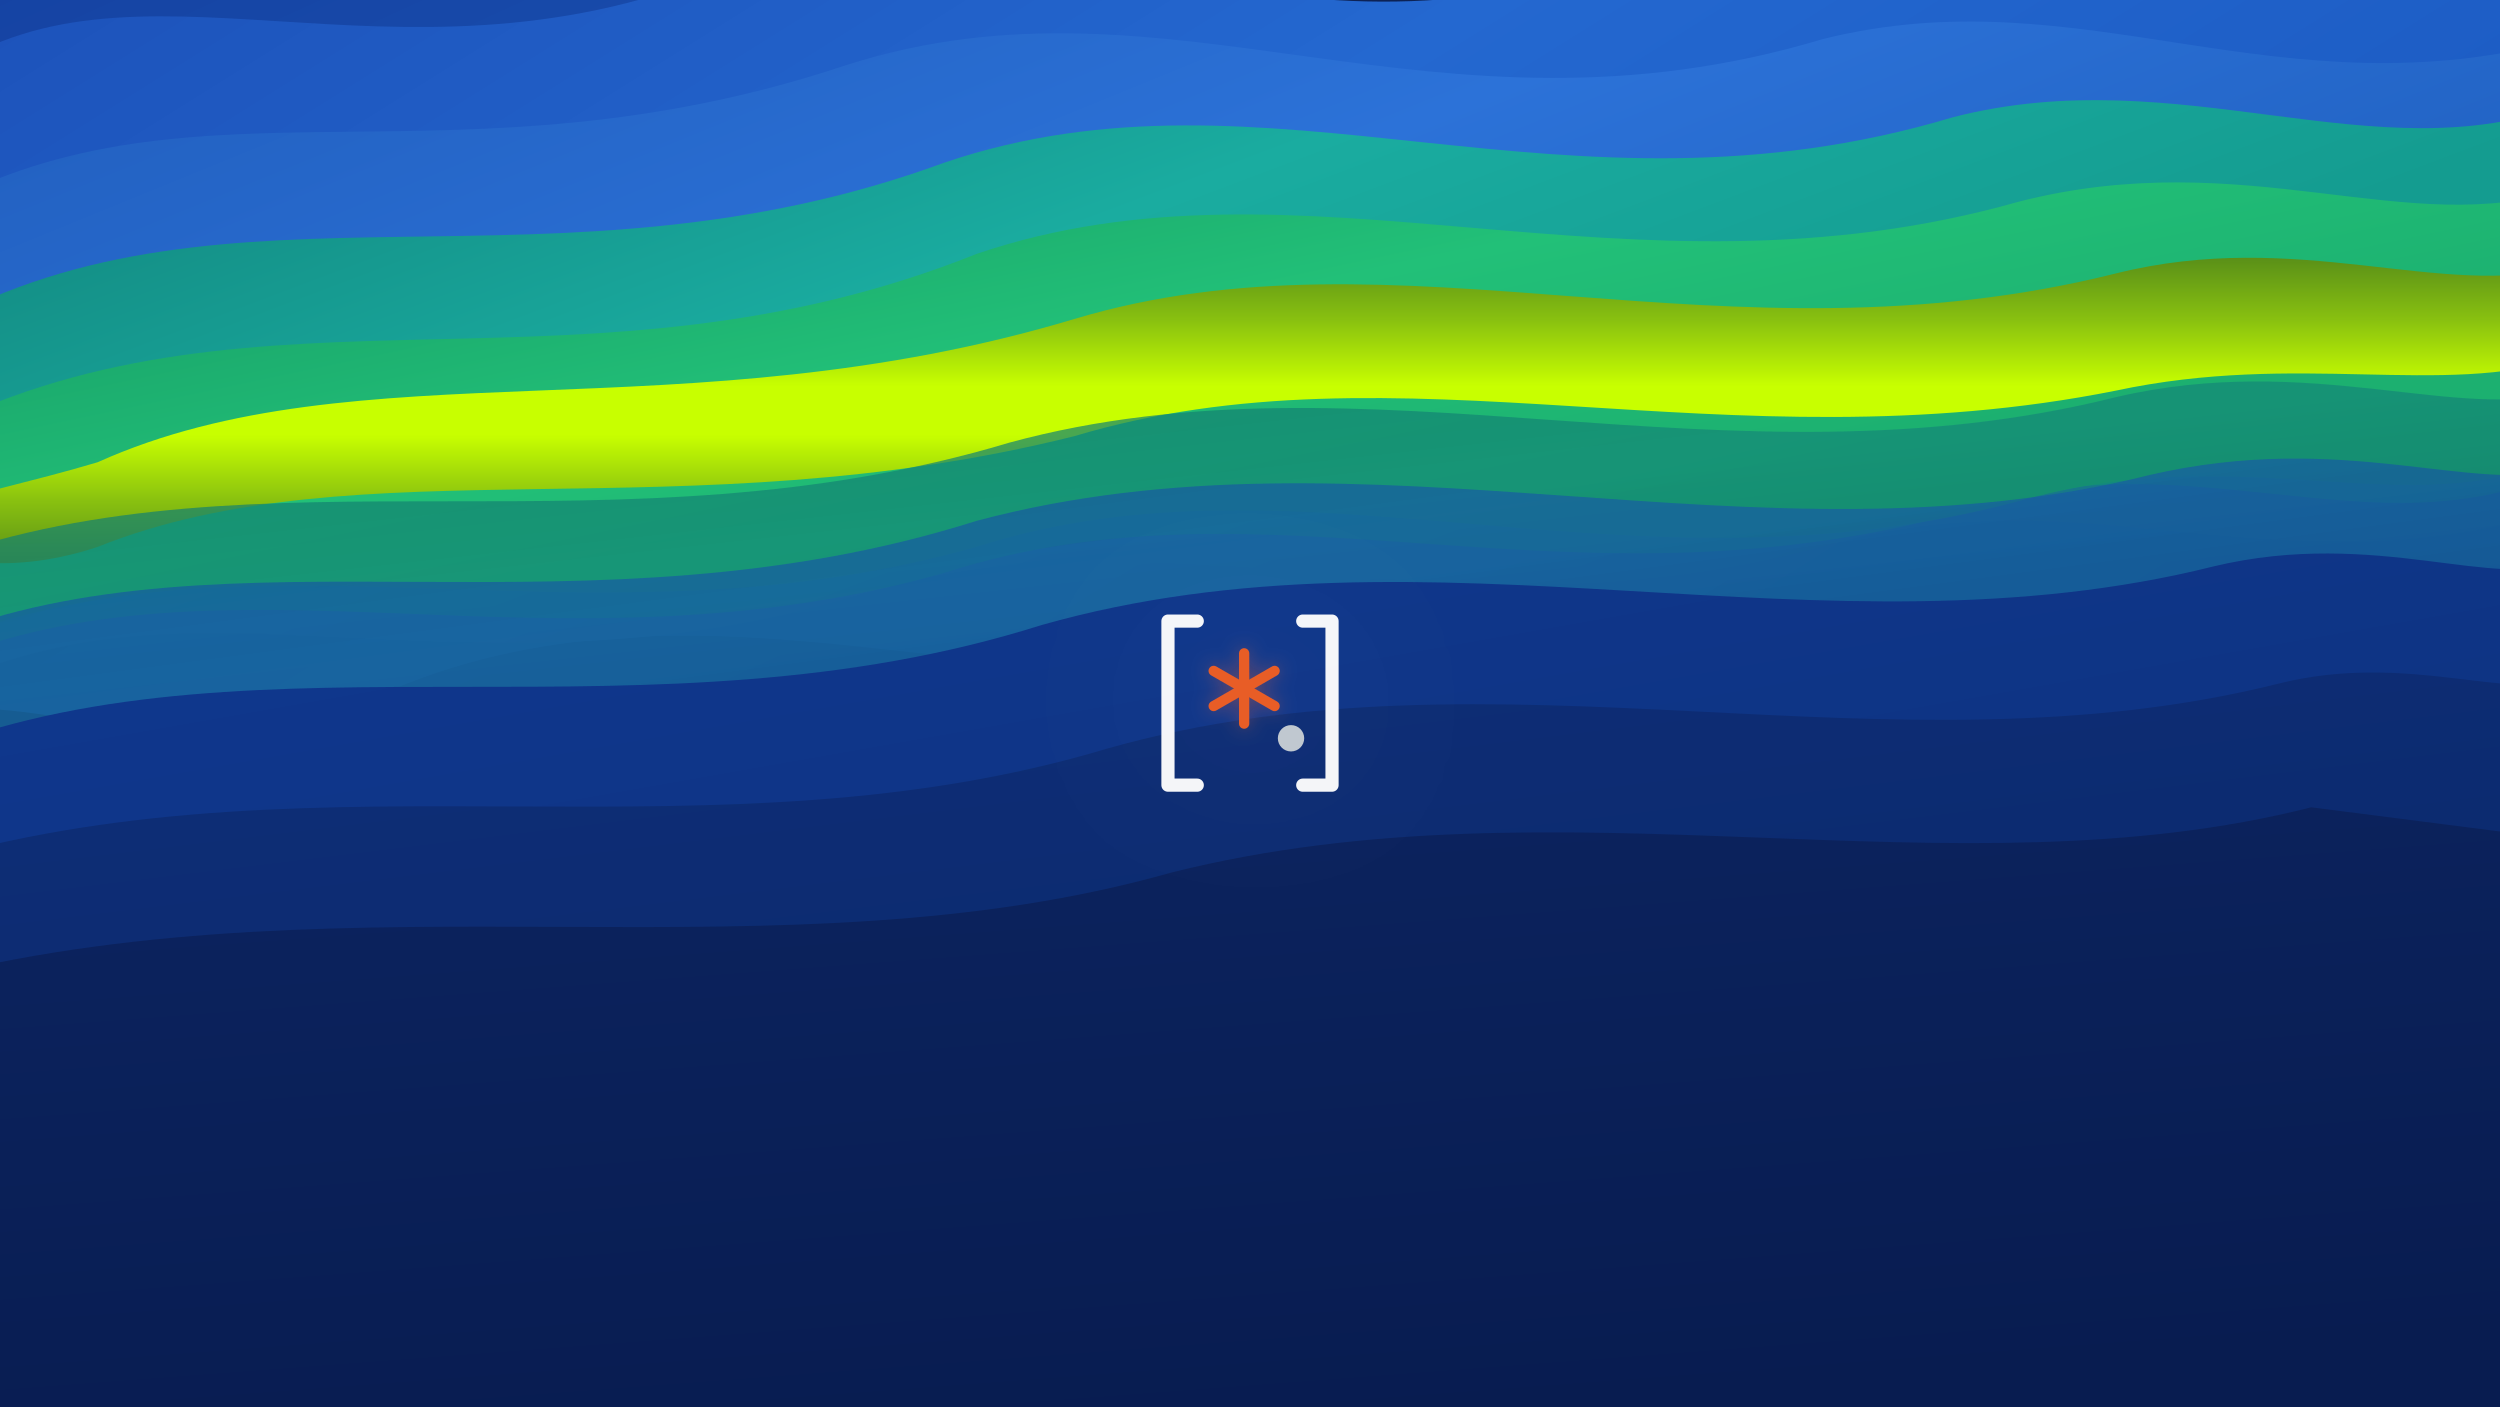
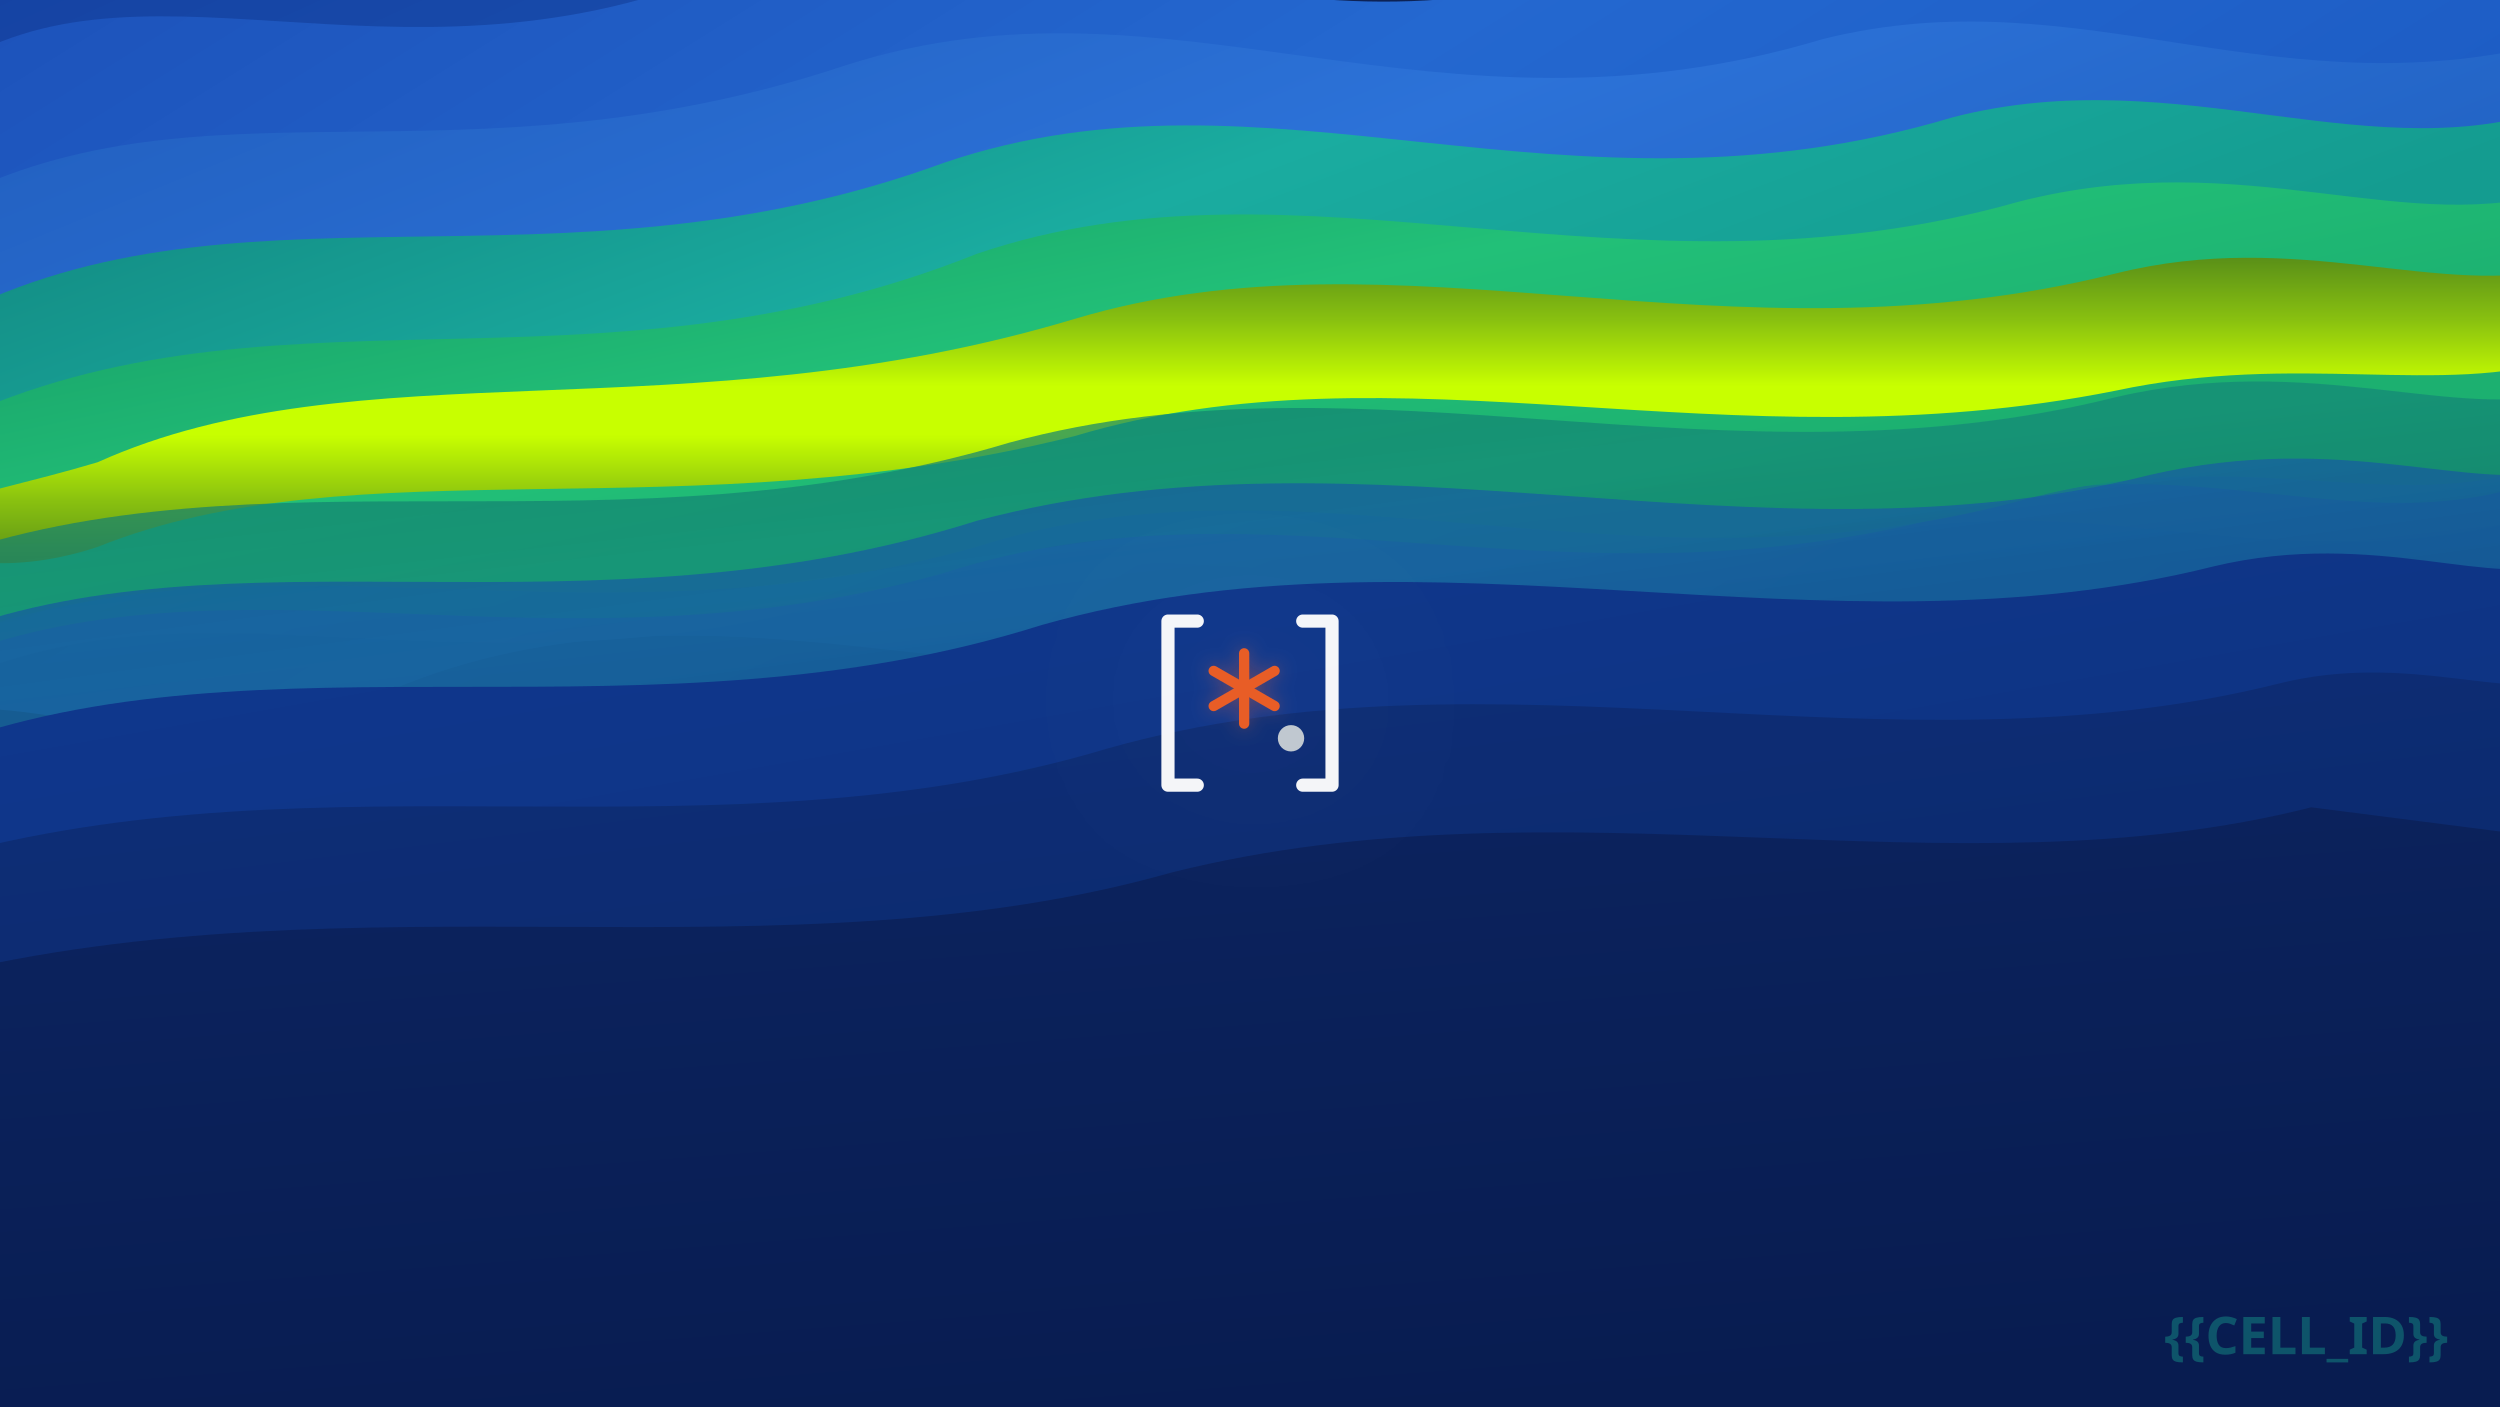
<svg xmlns="http://www.w3.org/2000/svg" viewBox="0 0 3840 2160" width="3840" height="2160" version="1.1" id="svg48">
  <defs id="defs35">
    <linearGradient id="bg" x1="0" y1="0" x2="0.4" y2="1">
      <stop offset="0%" stop-color="#0e2458" id="stop1" />
      <stop offset="50%" stop-color="#0a1e50" id="stop2" />
      <stop offset="100%" stop-color="#081a48" id="stop3" />
    </linearGradient>
    <linearGradient id="b0" x1="0" y1="0" x2="0.8" y2="0.6">
      <stop offset="0%" stop-color="#1440a0" id="stop4" />
      <stop offset="50%" stop-color="#1a50b0" id="stop5" />
      <stop offset="100%" stop-color="#1248a0" id="stop6" />
    </linearGradient>
    <linearGradient id="b1" x1="0" y1="0" x2="1" y2="0.5">
      <stop offset="0%" stop-color="#1c50b8" id="stop7" />
      <stop offset="50%" stop-color="#2468d0" id="stop8" />
      <stop offset="100%" stop-color="#1a58c0" id="stop9" />
    </linearGradient>
    <linearGradient id="b2" x1="0.1" y1="0" x2="0.9" y2="0.5">
      <stop offset="0%" stop-color="#2260c0" id="stop10" />
      <stop offset="50%" stop-color="#2c72d8" id="stop11" />
      <stop offset="100%" stop-color="#2060c0" id="stop12" />
    </linearGradient>
    <linearGradient id="tl" x1="0.1" y1="0" x2="0.8" y2="0.4">
      <stop offset="0%" stop-color="#128880" id="stop13" />
      <stop offset="50%" stop-color="#1aaca0" id="stop14" />
      <stop offset="100%" stop-color="#149c90" id="stop15" />
    </linearGradient>
    <linearGradient id="gn" x1="0.2" y1="0" x2="0.8" y2="0.5">
      <stop offset="0%" stop-color="#18a068" id="stop16" />
      <stop offset="50%" stop-color="#22c078" id="stop17" />
      <stop offset="100%" stop-color="#1cb070" id="stop18" />
    </linearGradient>
    <linearGradient id="gd" x1="0" y1="0" x2="0" y2="1" gradientUnits="objectBoundingBox">
      <stop offset="0%" stop-color="#5a9018" id="stop19" />
      <stop offset="20%" stop-color="#88c010" id="stop20" />
      <stop offset="42%" stop-color="#c8ff00" id="stop21" />
      <stop offset="58%" stop-color="#c8ff00" id="stop22" />
      <stop offset="80%" stop-color="#88c010" id="stop23" />
      <stop offset="100%" stop-color="#5a9018" id="stop24" />
    </linearGradient>
    <linearGradient id="echo1" x1="0.1" y1="0" x2="0.7" y2="0.8">
      <stop offset="0%" stop-color="#107868" id="stop25" />
      <stop offset="50%" stop-color="#148878" id="stop26" />
      <stop offset="100%" stop-color="#107068" id="stop27" />
    </linearGradient>
    <linearGradient id="echo2" x1="0" y1="0" x2="0.6" y2="0.8">
      <stop offset="0%" stop-color="#1450a0" id="stop28" />
      <stop offset="50%" stop-color="#1858a8" id="stop29" />
      <stop offset="100%" stop-color="#124898" id="stop30" />
    </linearGradient>
    <linearGradient id="mb1" x1="0" y1="0" x2="0.5" y2="1">
      <stop offset="0%" stop-color="#103890" id="stop31" />
      <stop offset="100%" stop-color="#0c3078" id="stop32" />
    </linearGradient>
    <linearGradient id="mb2" x1="0" y1="0" x2="0.4" y2="1">
      <stop offset="0%" stop-color="#0e2e78" id="stop35" />
      <stop offset="100%" stop-color="#0a2868" id="stop36" />
    </linearGradient>
    <linearGradient id="nb" x1="0" y1="0" x2="0.3" y2="1">
      <stop offset="0%" stop-color="#0c2460" id="stop33" />
      <stop offset="100%" stop-color="#081c50" id="stop34" />
    </linearGradient>
    <filter id="lg" x="-1.326" y="-1.326" width="3.652" height="3.652">
      <feGaussianBlur in="SourceAlpha" stdDeviation="30" result="blur" id="feGaussianBlur34" />
      <feFlood flood-color="#ffffff" flood-opacity="0.1" result="color" id="feFlood34" />
      <feComposite in="color" in2="blur" operator="in" result="glow" id="feComposite34" />
      <feMerge id="feMerge35">
        <feMergeNode in="glow" id="feMergeNode34" />
        <feMergeNode in="SourceGraphic" id="feMergeNode35" />
      </feMerge>
    </filter>
    <filter id="warmglow" x="-2" y="-2" width="5" height="5">
      <feGaussianBlur in="SourceGraphic" stdDeviation="3" result="blur" id="feGaussianBlur_wg" />
      <feFlood flood-color="#E85D26" flood-opacity="0.4" result="color" id="feFlood_wg" />
      <feComposite in="color" in2="blur" operator="in" result="glow" id="feComposite_wg" />
      <feMerge id="feMerge_wg">
        <feMergeNode in="glow" id="feMergeNode_wg1" />
        <feMergeNode in="SourceGraphic" id="feMergeNode_wg2" />
      </feMerge>
    </filter>
  </defs>
  <rect width="3840" height="2160" fill="url(#bg)" id="rect35" />
  <path d="M-100,-200 L3940,-200 L3940,100 C3600,-20 3200,120 2800,20 C2400,-60 2000,80 1600,-20 C1200,-100 800,60 400,-40 C200,-80 -100,-20 -100,-20 L-100,900 C-100,900 200,1080 500,1180 C950,960 1400,1260 1700,1100 C2200,880 2600,1140 2900,1020 C3400,840 3650,1070 3940,900 L3940,-200 Z" fill="url(#b0)" id="path35" />
  <path d="M-100,120 C200,-100 600,160 1100,-40 C1600,-220 1900,140 2500,-60 C2900,-180 3200,100 3700,-60 C3840,-100 3940,0 3940,0 L3940,840 C3840,960 3700,780 3200,940 C2900,1040 2500,790 1900,980 C1600,1120 1100,850 600,1060 C200,1220 -100,980 -100,1160 Z" fill="url(#b1)" id="path36" />
  <path d="M-100,320 C300,100 700,300 1300,100 C1800,-60 2200,240 2800,60 C3200,-40 3500,180 3940,60 L3940,780 C3500,920 3200,720 2800,840 C2200,1000 1800,760 1300,920 C700,1090 300,860 -100,1060 Z" fill="url(#b2)" id="path37" />
  <path d="M-100,500 C350,250 850,470 1450,250 C1950,80 2400,360 3000,180 C3350,90 3650,270 3940,160 L3940,720 C3650,860 3350,660 3000,790 C2400,950 1950,720 1450,880 C850,1050 350,830 -100,1020 Z" fill="url(#tl)" id="path38" />
  <path d="M-100,660 C400,410 900,630 1500,390 C2000,220 2500,480 3100,310 C3450,220 3700,370 3940,290 L3940,700 C3700,810 3450,670 3100,770 C2500,930 2000,680 1500,840 C900,1010 400,790 -100,990 Z" fill="url(#gn)" id="path39" />
  <path d="M150,710 C550,530 1050,670 1650,490 C2150,340 2650,570 3250,420 C3530,350 3750,460 3940,410 L3940,550 C3750,610 3530,540 3250,600 C2650,720 2150,520 1650,670 C1050,820 550,680 150,840 C0,890 -100,850 -100,850 L-100,780 C-50,760 50,740 150,710 Z" fill="url(#gd)" id="path40" />
  <path d="M-100,860 C400,680 950,860 1550,680 C2100,530 2650,760 3250,610 C3550,540 3780,650 3940,600 L3940,960 C3780,1050 3550,920 3250,1010 C2650,1150 2100,930 1550,1060 C950,1200 400,1000 -100,1180 Z" fill="url(#echo1)" opacity="0.7" id="path41" />
  <path d="M-100,980 C350,800 900,990 1500,800 C2100,640 2700,880 3300,730 C3600,660 3800,760 3940,720 L3940,1200 C3800,1300 3600,1150 3300,1240 C2700,1380 2100,1160 1500,1300 C900,1440 350,1240 -100,1420 Z" fill="url(#echo2)" opacity="0.65" id="path42" />
  <path d="M-100,1150 C400,960 1000,1150 1600,960 C2200,790 2800,1020 3400,870 C3650,810 3840,910 3940,860 L3940,2260 L-100,2260 Z" fill="url(#mb1)" id="path43" />
  <path d="M-100,1320 C500,1150 1100,1330 1700,1150 C2300,980 2900,1200 3500,1050 C3700,1000 3860,1080 3940,1040 L3940,2260 L-100,2260 Z" fill="url(#mb2)" id="path44b" />
  <path d="M-100,1500 C550,1340 1200,1510 1800,1340 C2400,1190 3000,1380 3550,1240 L3940,1290 L3940,2260 L-100,2260 Z" fill="url(#nb)" id="path44" />
  <g transform="translate(1776, 936) scale(4.5)" filter="url(#lg)" id="g48">
    <path d="M14 4 L4 4 L4 60 L14 60" fill="none" stroke="#ffffff" stroke-width="4.5" stroke-linecap="round" stroke-linejoin="round" opacity="0.95" id="path45" />
    <path d="M50 4 L60 4 L60 60 L50 60" fill="none" stroke="#ffffff" stroke-width="4.5" stroke-linecap="round" stroke-linejoin="round" opacity="0.95" id="path46" />
    <g filter="url(#warmglow)" id="asterisk-group">
      <line x1="30" y1="15" x2="30" y2="39" stroke="#E85D26" stroke-width="3.5" stroke-linecap="round" id="line46" />
      <line x1="19.6" y1="21" x2="40.4" y2="33" stroke="#E85D26" stroke-width="3.5" stroke-linecap="round" id="line47" />
      <line x1="19.6" y1="33" x2="40.4" y2="21" stroke="#E85D26" stroke-width="3.5" stroke-linecap="round" id="line48" />
    </g>
    <circle cx="46" cy="44" r="4.5" fill="#C0C8D0" stroke="none" id="circle48" />
  </g>
+   <text x="3760" y="2080" font-family="Fira Sans" font-weight="600" font-size="80" fill="#1abc9c" fill-opacity="0.35" text-anchor="end" id="cell-id-label">{{CELL_ID}}</text>
</svg>
